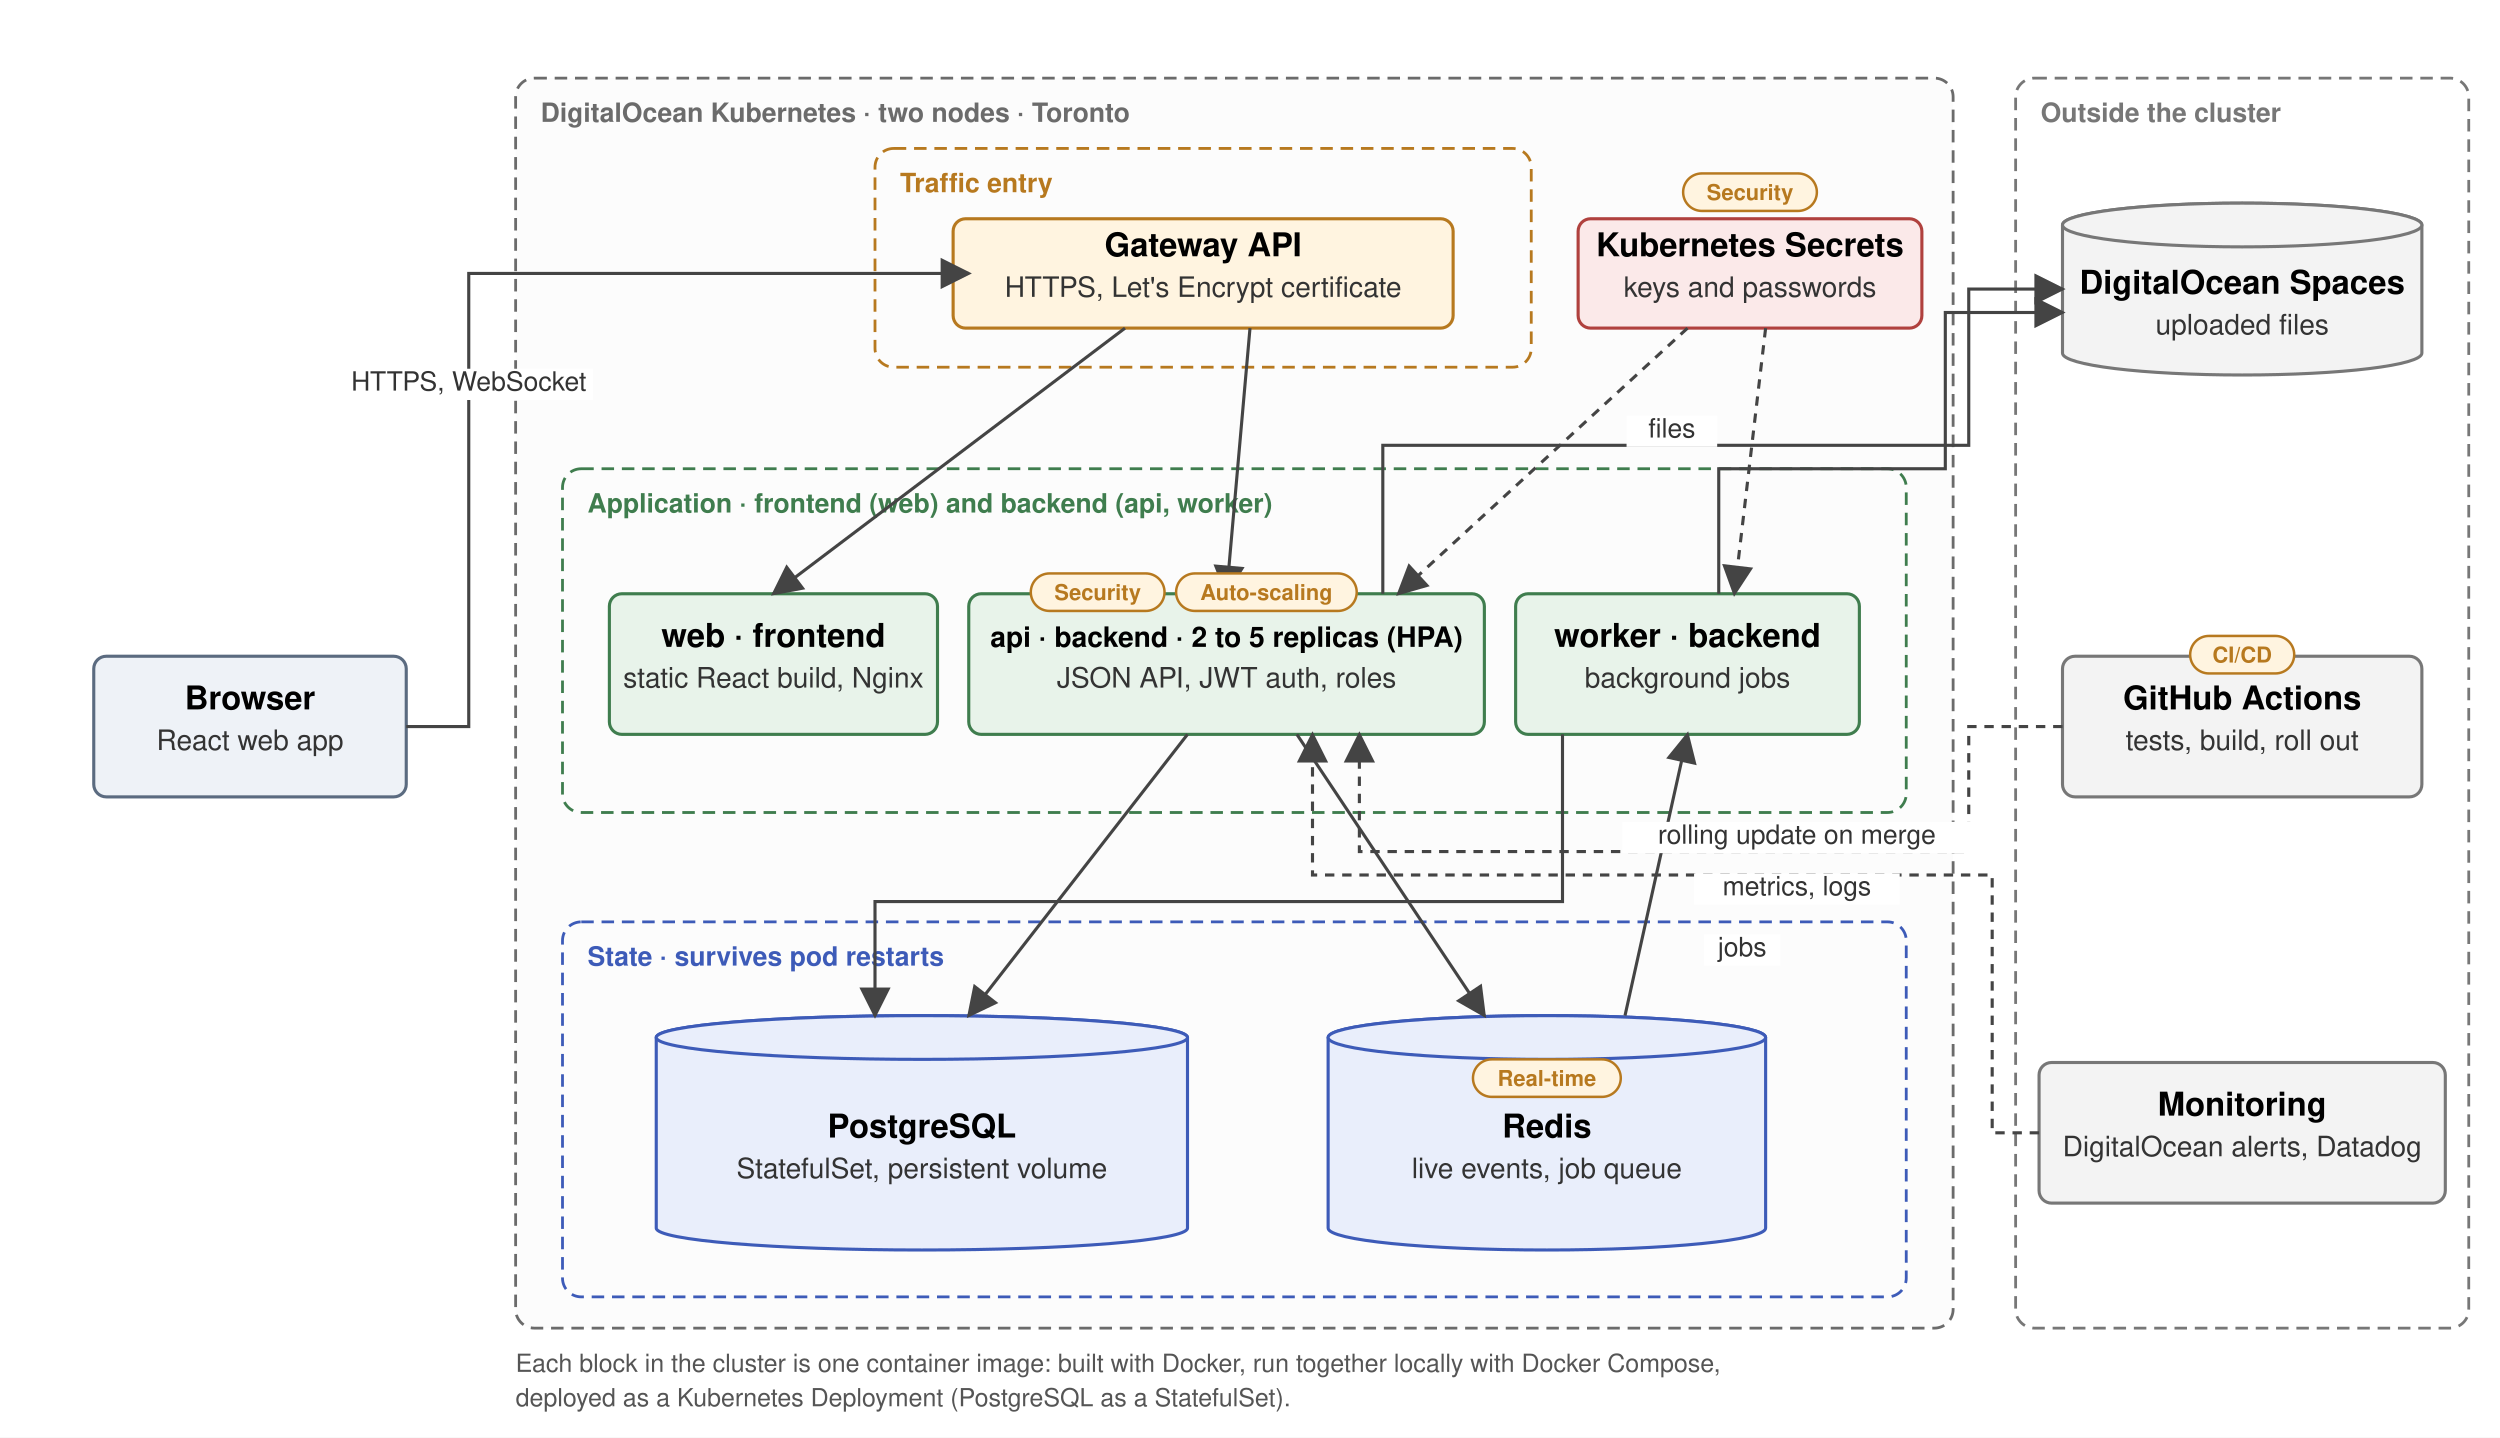
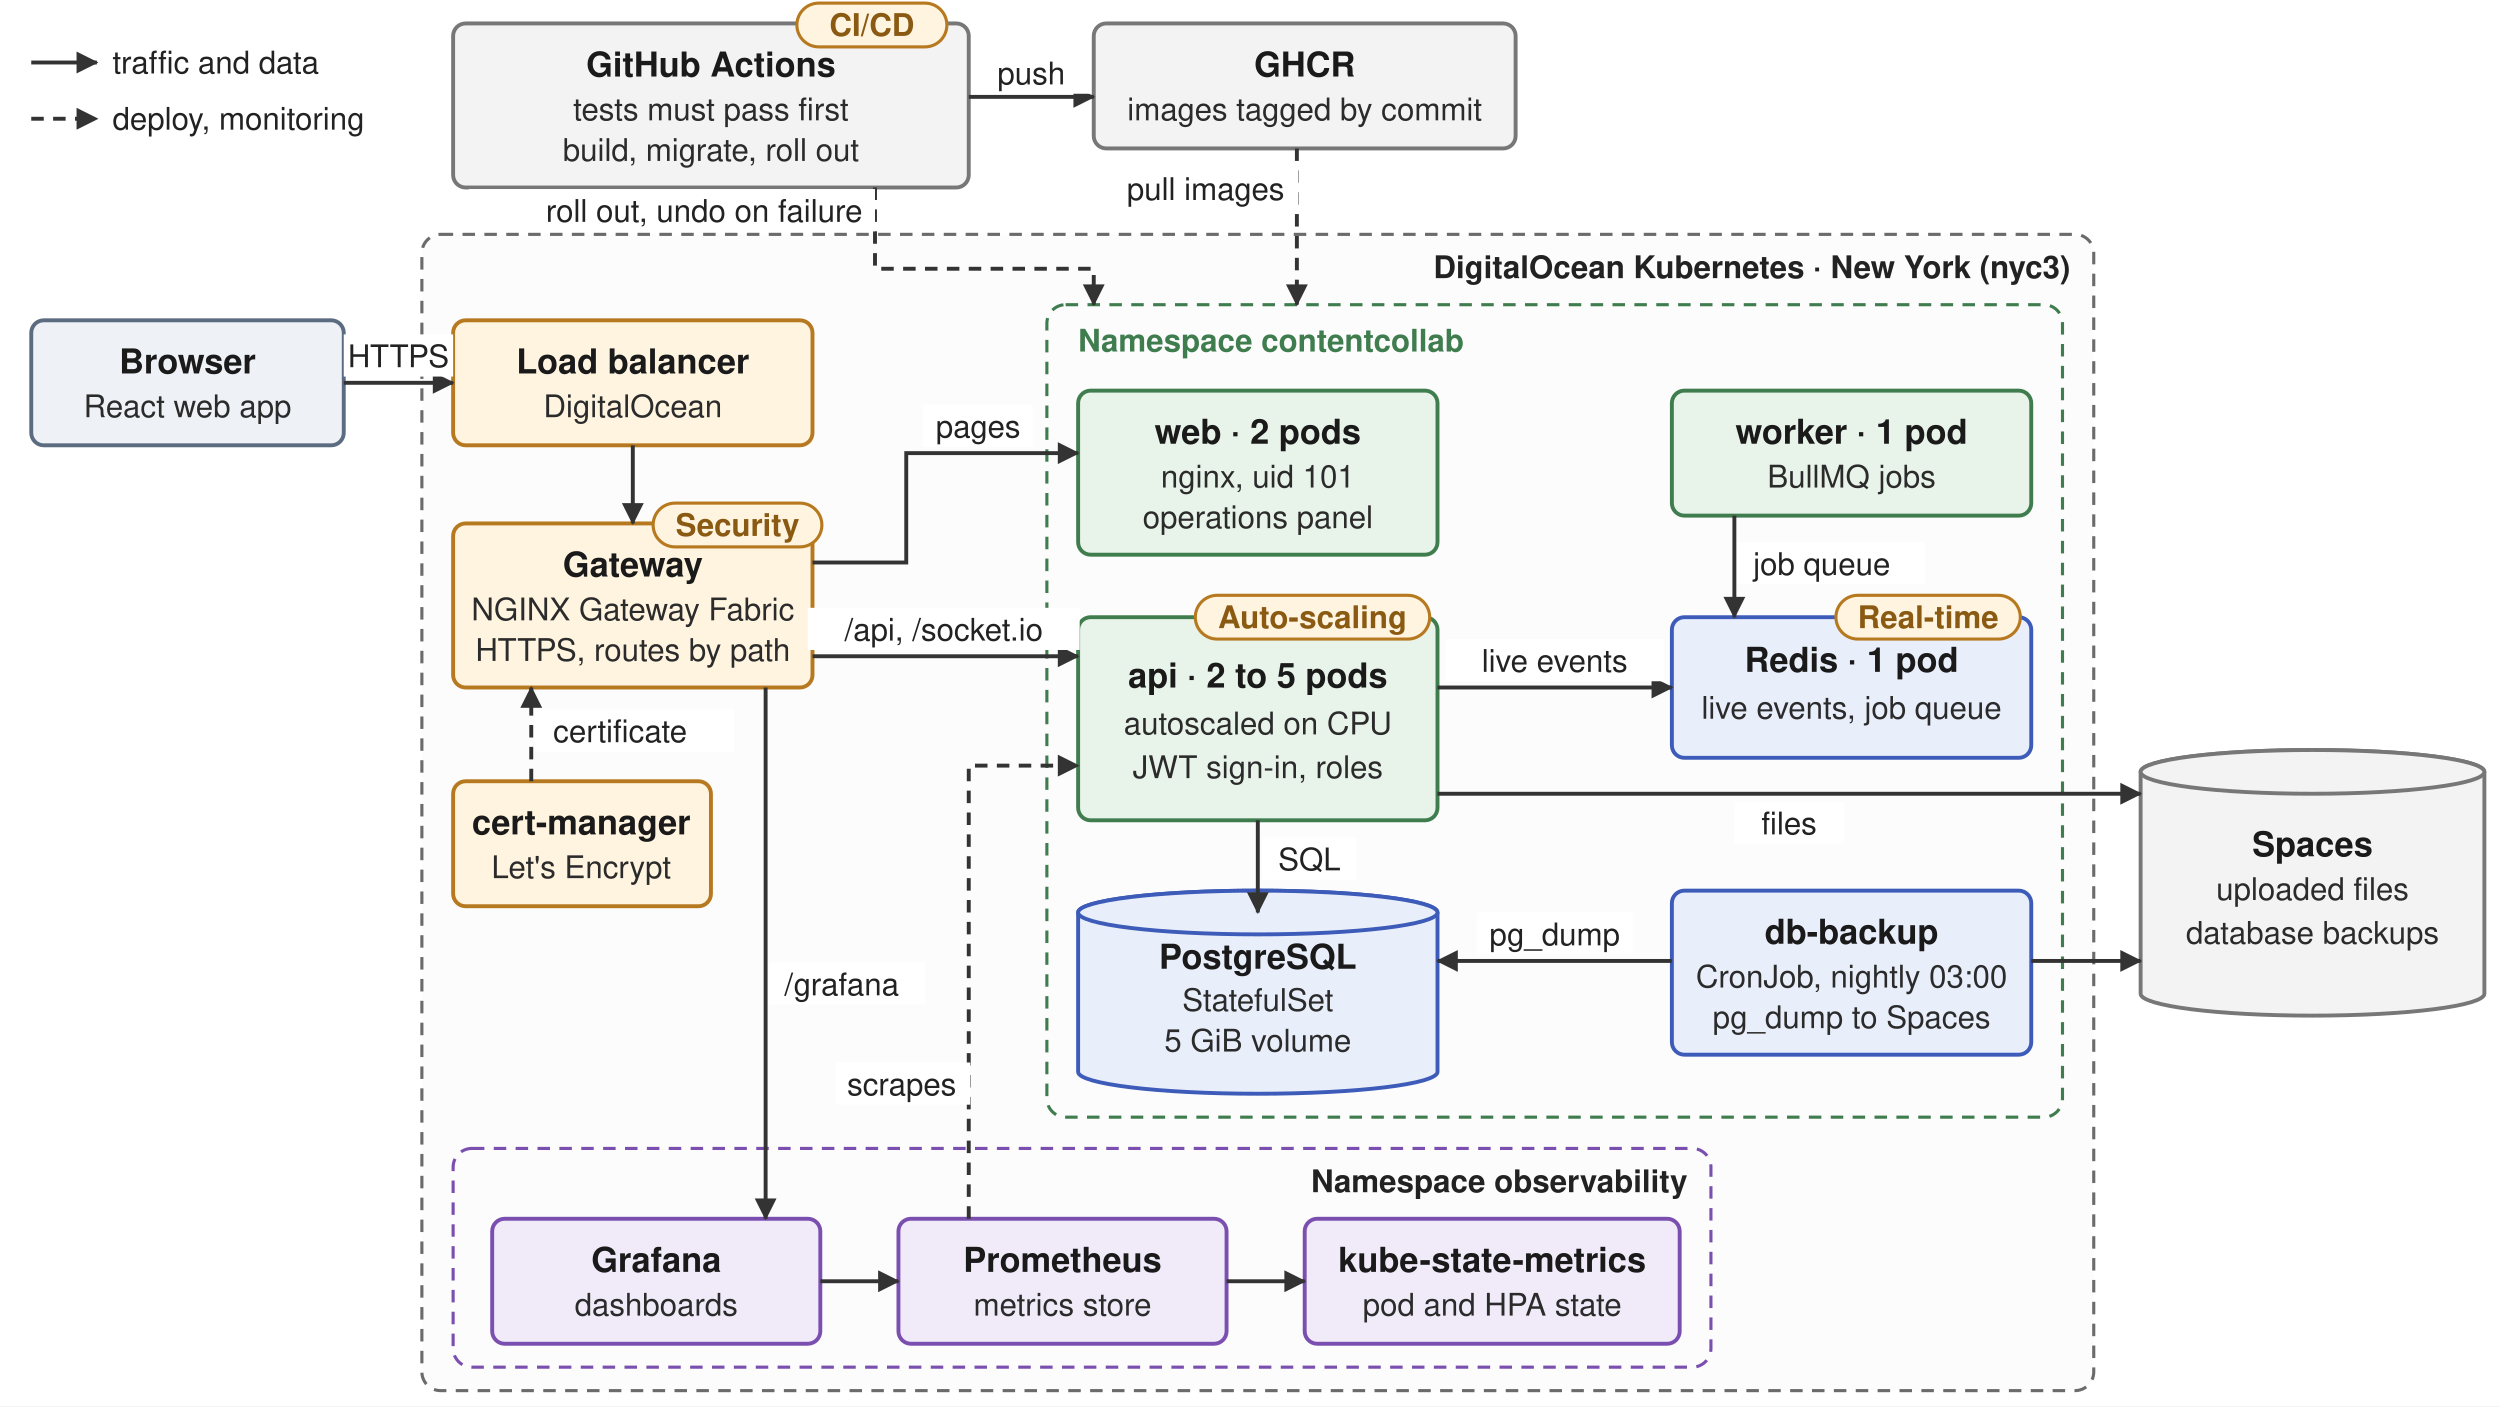
- <svg xmlns="http://www.w3.org/2000/svg" width="1600" height="920" viewBox="0 0 1600 920" font-family="Helvetica, Arial, sans-serif" font-size="20">
-   <rect width="1600" height="920" fill="white" />
+ <svg xmlns="http://www.w3.org/2000/svg" width="1600" height="900" viewBox="0 0 1600 900" font-family="Helvetica, Arial, sans-serif">
  <defs>
-     <marker id="arr" markerWidth="10" markerHeight="10" refX="9" refY="5" orient="auto">
-       <path d="M0,0 L10,5 L0,10 z" fill="#444" />
+     <marker id="arr" markerUnits="userSpaceOnUse" markerWidth="14" markerHeight="14" refX="13" refY="7" orient="auto">
+       <path d="M0,0 L14,7 L0,14 z" fill="#333" />
    </marker>
+     <style>
+     .n { font-size: 22px; font-weight: 700; fill: #1a1a1a; text-anchor: middle; }
+     .d { font-size: 20px; fill: #2b2b2b; text-anchor: middle; }
+     .t { font-size: 20px; font-weight: 700; }
+     .l { font-size: 20px; fill: #222; text-anchor: middle; }
+     .ls { font-size: 20px; fill: #222; text-anchor: start; }
+     .le { font-size: 20px; fill: #222; text-anchor: end; }
+     .pill { font-size: 20px; font-weight: 700; fill: #8a5a12; text-anchor: middle; }
+     .a { fill: none; stroke: #333; stroke-width: 2.5; }
+     .dash { stroke-dasharray: 8 6; }
+     .bg { fill: #fff; }
+   </style>
  </defs>
-   <rect x="330" y="50" width="920" height="800" rx="12" fill="#fcfcfc" stroke="#6b6b6b" stroke-width="1.8" stroke-dasharray="8 5" />
-   <text x="346" y="78" font-size="17" font-weight="600" fill="#6b6b6b">DigitalOcean Kubernetes · two nodes · Toronto</text>
-   <rect x="60" y="420" width="200" height="90" rx="8" fill="#eef2f7" stroke="#5b6b80" stroke-width="2" />
-   <text x="160.0" y="454.0" text-anchor="middle" font-weight="600" font-size="21">Browser</text>
-   <text x="160.0" y="480.0" text-anchor="middle" fill="#333" font-size="18">React web app</text>
-   <rect x="560" y="95" width="420" height="140" rx="12" fill="none" stroke="#b7791f" stroke-width="1.8" stroke-dasharray="8 5" />
-   <text x="576" y="123" font-size="17" font-weight="600" fill="#b7791f">Traffic entry</text>
-   <rect x="610" y="140" width="320" height="70" rx="8" fill="#fff4e0" stroke="#b7791f" stroke-width="2" />
-   <text x="770.0" y="164.0" text-anchor="middle" font-weight="600" font-size="21">Gateway API</text>
-   <text x="770.0" y="190.0" text-anchor="middle" fill="#333" font-size="18">HTTPS, Let's Encrypt certificate</text>
-   <rect x="1010" y="140" width="220" height="70" rx="8" fill="#fbe9e9" stroke="#b0413e" stroke-width="2" />
-   <text x="1120.0" y="164.0" text-anchor="middle" font-weight="600" font-size="21">Kubernetes Secrets</text>
-   <text x="1120.0" y="190.0" text-anchor="middle" fill="#333" font-size="18">keys and passwords</text>
-   <rect x="360" y="300" width="860" height="220" rx="12" fill="none" stroke="#3f7d4e" stroke-width="1.8" stroke-dasharray="8 5" />
-   <text x="376" y="328" font-size="17" font-weight="600" fill="#3f7d4e">Application · frontend (web) and backend (api, worker)</text>
-   <rect x="390" y="380" width="210" height="90" rx="8" fill="#e8f3ea" stroke="#3f7d4e" stroke-width="2" />
-   <text x="495.0" y="414.0" text-anchor="middle" font-weight="600" font-size="21">web · frontend</text>
-   <text x="495.0" y="440.0" text-anchor="middle" fill="#333" font-size="18">static React build, Nginx</text>
-   <rect x="620" y="380" width="330" height="90" rx="8" fill="#e8f3ea" stroke="#3f7d4e" stroke-width="2" />
-   <text x="785.0" y="414.0" text-anchor="middle" font-weight="600" font-size="18">api · backend · 2 to 5 replicas (HPA)</text>
-   <text x="785.0" y="440.0" text-anchor="middle" fill="#333" font-size="18">JSON API, JWT auth, roles</text>
-   <rect x="970" y="380" width="220" height="90" rx="8" fill="#e8f3ea" stroke="#3f7d4e" stroke-width="2" />
-   <text x="1080.0" y="414.0" text-anchor="middle" font-weight="600" font-size="21">worker · backend</text>
-   <text x="1080.0" y="440.0" text-anchor="middle" fill="#333" font-size="18">background jobs</text>
-   <rect x="360" y="590" width="860" height="240" rx="12" fill="none" stroke="#3d5bb8" stroke-width="1.8" stroke-dasharray="8 5" />
-   <text x="376" y="618" font-size="17" font-weight="600" fill="#3d5bb8">State · survives pod restarts</text>
-   <path d="M420,664 a170.0,14 0 0 1 340,0 v122 a170.0,14 0 0 1 -340,0 z" fill="#e9eefb" stroke="#3d5bb8" stroke-width="2" />
-   <ellipse cx="590.0" cy="664" rx="170.0" ry="14" fill="#e9eefb" stroke="#3d5bb8" stroke-width="2" />
-   <text x="590.0" y="728.0" text-anchor="middle" font-weight="600" font-size="21">PostgreSQL</text>
-   <text x="590.0" y="754.0" text-anchor="middle" fill="#333" font-size="18">StatefulSet, persistent volume</text>
-   <path d="M850,664 a140.0,14 0 0 1 280,0 v122 a140.0,14 0 0 1 -280,0 z" fill="#e9eefb" stroke="#3d5bb8" stroke-width="2" />
-   <ellipse cx="990.0" cy="664" rx="140.0" ry="14" fill="#e9eefb" stroke="#3d5bb8" stroke-width="2" />
-   <text x="990.0" y="728.0" text-anchor="middle" font-weight="600" font-size="21">Redis</text>
-   <text x="990.0" y="754.0" text-anchor="middle" fill="#333" font-size="18">live events, job queue</text>
-   <rect x="1290" y="50" width="290" height="800" rx="12" fill="none" stroke="#777" stroke-width="1.8" stroke-dasharray="8 5" />
-   <text x="1306" y="78" font-size="17" font-weight="600" fill="#777">Outside the cluster</text>
-   <path d="M1320,144 a115.0,14 0 0 1 230,0 v82 a115.0,14 0 0 1 -230,0 z" fill="#f3f3f3" stroke="#777" stroke-width="2" />
-   <ellipse cx="1435.0" cy="144" rx="115.0" ry="14" fill="#f3f3f3" stroke="#777" stroke-width="2" />
-   <text x="1435.0" y="188.0" text-anchor="middle" font-weight="600" font-size="21">DigitalOcean Spaces</text>
-   <text x="1435.0" y="214.0" text-anchor="middle" fill="#333" font-size="18">uploaded files</text>
-   <rect x="1320" y="420" width="230" height="90" rx="8" fill="#f3f3f3" stroke="#777" stroke-width="2" />
-   <text x="1435.0" y="454.0" text-anchor="middle" font-weight="600" font-size="21">GitHub Actions</text>
-   <text x="1435.0" y="480.0" text-anchor="middle" fill="#333" font-size="18">tests, build, roll out</text>
-   <rect x="1305" y="680" width="260" height="90" rx="8" fill="#f3f3f3" stroke="#777" stroke-width="2" />
-   <text x="1435.0" y="714.0" text-anchor="middle" font-weight="600" font-size="21">Monitoring</text>
-   <text x="1435.0" y="740.0" text-anchor="middle" fill="#333" font-size="18">DigitalOcean alerts, Datadog</text>
-   <path d="M260,465 L300,465 L300,175 L620,175" fill="none" stroke="#444" stroke-width="2" marker-end="url(#arr)" />
-   <rect x="220.4" y="236" width="159.2" height="20" fill="white" />
-   <text x="300" y="250" text-anchor="middle" font-size="17" fill="#333">HTTPS, WebSocket</text>
-   <path d="M720,210 L495,380" fill="none" stroke="#444" stroke-width="2" marker-end="url(#arr)" />
-   <path d="M800,210 L785,380" fill="none" stroke="#444" stroke-width="2" marker-end="url(#arr)" />
-   <path d="M760,470 L620,650" fill="none" stroke="#444" stroke-width="2" marker-end="url(#arr)" />
-   <path d="M830,470 L950,650" fill="none" stroke="#444" stroke-width="2" marker-end="url(#arr)" />
-   <path d="M1040,650 L1080,470" fill="none" stroke="#444" stroke-width="2" marker-end="url(#arr)" />
-   <rect x="1090.6" y="598" width="48.8" height="20" fill="white" />
-   <text x="1115" y="612" text-anchor="middle" font-size="17" fill="#333">jobs</text>
-   <path d="M1000,470 L1000,577 L560,577 L560,650" fill="none" stroke="#444" stroke-width="2" marker-end="url(#arr)" />
-   <path d="M885,380 L885,285 L1260,285 L1260,185 L1320,185" fill="none" stroke="#444" stroke-width="2" marker-end="url(#arr)" />
-   <rect x="1041.0" y="266" width="58.0" height="20" fill="white" />
-   <text x="1070" y="280" text-anchor="middle" font-size="17" fill="#333">files</text>
-   <path d="M1100,380 L1100,300 L1245,300 L1245,200 L1320,200" fill="none" stroke="#444" stroke-width="2" marker-end="url(#arr)" />
-   <path d="M1080,210 L895,380" fill="none" stroke="#444" stroke-width="2" stroke-dasharray="6 5" marker-end="url(#arr)" />
-   <path d="M1130,210 L1110,380" fill="none" stroke="#444" stroke-width="2" stroke-dasharray="6 5" marker-end="url(#arr)" />
-   <path d="M1320,465 L1260,465 L1260,545 L870,545 L870,470" fill="none" stroke="#444" stroke-width="2" stroke-dasharray="6 5" marker-end="url(#arr)" />
-   <rect x="1038.2" y="526" width="223.6" height="20" fill="white" />
-   <text x="1150" y="540" text-anchor="middle" font-size="17" fill="#333">rolling update on merge</text>
-   <path d="M1305,725 L1275,725 L1275,560 L840,560 L840,470" fill="none" stroke="#444" stroke-width="2" stroke-dasharray="6 5" marker-end="url(#arr)" />
-   <rect x="1084.2" y="559" width="131.6" height="20" fill="white" />
-   <text x="1150" y="573" text-anchor="middle" font-size="17" fill="#333">metrics, logs</text>
-   <text x="330" y="878" font-size="16" fill="#555">Each block in the cluster is one container image: built with Docker, run together locally with Docker Compose,</text>
-   <text x="330" y="900" font-size="16" fill="#555">deployed as a Kubernetes Deployment (PostgreSQL as a StatefulSet).</text>
-   <rect x="1077.2" y="111" width="85.6" height="24" rx="12" fill="#fff4e0" stroke="#b7791f" stroke-width="1.6" />
-   <text x="1120.0" y="128" text-anchor="middle" font-size="14" font-weight="600" fill="#b7791f">Security</text>
-   <rect x="659.7" y="367" width="85.6" height="24" rx="12" fill="#fff4e0" stroke="#b7791f" stroke-width="1.6" />
-   <text x="702.5" y="384" text-anchor="middle" font-size="14" font-weight="600" fill="#b7791f">Security</text>
-   <rect x="752.7" y="367" width="115.6" height="24" rx="12" fill="#fff4e0" stroke="#b7791f" stroke-width="1.6" />
-   <text x="810.5" y="384" text-anchor="middle" font-size="14" font-weight="600" fill="#b7791f">Auto-scaling</text>
-   <rect x="1401.7" y="407" width="66.6" height="24" rx="12" fill="#fff4e0" stroke="#b7791f" stroke-width="1.6" />
-   <text x="1435.0" y="424" text-anchor="middle" font-size="14" font-weight="600" fill="#b7791f">CI/CD</text>
-   <rect x="942.7" y="678" width="94.6" height="24" rx="12" fill="#fff4e0" stroke="#b7791f" stroke-width="1.6" />
-   <text x="990.0" y="695" text-anchor="middle" font-size="14" font-weight="600" fill="#b7791f">Real-time</text>
+   <rect width="1600" height="900" fill="#fff" />
+   <g id="legend">
+     <path d="M20,40 L62,40" class="a" marker-end="url(#arr)" />
+     <text x="72" y="47" class="ls">traffic and data</text>
+     <path d="M20,76 L62,76" class="a dash" marker-end="url(#arr)" />
+     <text x="72" y="83" class="ls">deploy, monitoring</text>
+   </g>
+   <g id="browser">
+     <rect x="20" y="205" width="200" height="80" rx="8" fill="#eef2f7" stroke="#5b6b80" stroke-width="2.5" />
+     <text x="120" y="239" class="n">Browser</text>
+     <text x="120" y="267" class="d">React web app</text>
+   </g>
+   <g id="github-actions">
+     <rect x="290" y="15" width="330" height="105" rx="8" fill="#f3f3f3" stroke="#777" stroke-width="2.5" />
+     <text x="455" y="49" class="n">GitHub Actions</text>
+     <text x="455" y="77" class="d">tests must pass first</text>
+     <text x="455" y="103" class="d">build, migrate, roll out</text>
+   </g>
+   <g id="ghcr">
+     <rect x="700" y="15" width="270" height="80" rx="8" fill="#f3f3f3" stroke="#777" stroke-width="2.5" />
+     <text x="835" y="49" class="n">GHCR</text>
+     <text x="835" y="77" class="d">images tagged by commit</text>
+   </g>
+   <g id="spaces">
+     <path d="M1370,494 a110,14 0 0 1 220,0 v142 a110,14 0 0 1 -220,0 z" fill="#f3f3f3" stroke="#777" stroke-width="2.5" />
+     <ellipse cx="1480" cy="494" rx="110" ry="14" fill="#f3f3f3" stroke="#777" stroke-width="2.5" />
+     <text x="1480" y="548" class="n">Spaces</text>
+     <text x="1480" y="576" class="d">uploaded files</text>
+     <text x="1480" y="604" class="d">database backups</text>
+   </g>
+   <g id="cluster">
+     <rect x="270" y="150" width="1070" height="740" rx="12" fill="#fcfcfc" stroke="#6b6b6b" stroke-width="2" stroke-dasharray="8 6" />
+     <text x="1325" y="178" class="t le" fill="#555">DigitalOcean Kubernetes · New York (nyc3)</text>
+   </g>
+   <g id="load-balancer">
+     <rect x="290" y="205" width="230" height="80" rx="8" fill="#fff4e0" stroke="#b7791f" stroke-width="2.5" />
+     <text x="405" y="239" class="n">Load balancer</text>
+     <text x="405" y="267" class="d">DigitalOcean</text>
+   </g>
+   <g id="gateway">
+     <rect x="290" y="335" width="230" height="105" rx="8" fill="#fff4e0" stroke="#b7791f" stroke-width="2.5" />
+     <text x="405" y="369" class="n">Gateway</text>
+     <text x="405" y="397" class="d">NGINX Gateway Fabric</text>
+     <text x="405" y="423" class="d">HTTPS, routes by path</text>
+   </g>
+   <g id="cert-manager">
+     <rect x="290" y="500" width="165" height="80" rx="8" fill="#fff4e0" stroke="#b7791f" stroke-width="2.5" />
+     <text x="372" y="534" class="n">cert-manager</text>
+     <text x="372" y="562" class="d">Let's Encrypt</text>
+   </g>
+   <g id="ns-contentcollab">
+     <rect x="670" y="195" width="650" height="520" rx="12" fill="none" stroke="#3f7d4e" stroke-width="2" stroke-dasharray="8 6" />
+     <text x="690" y="225" class="t" fill="#3f7d4e">Namespace contentcollab</text>
+   </g>
+   <g id="web">
+     <rect x="690" y="250" width="230" height="105" rx="8" fill="#e8f3ea" stroke="#3f7d4e" stroke-width="2.5" />
+     <text x="805" y="284" class="n">web · 2 pods</text>
+     <text x="805" y="312" class="d">nginx, uid 101</text>
+     <text x="805" y="338" class="d">operations panel</text>
+   </g>
+   <g id="api">
+     <rect x="690" y="395" width="230" height="130" rx="8" fill="#e8f3ea" stroke="#3f7d4e" stroke-width="2.5" />
+     <text x="805" y="440" class="n">api · 2 to 5 pods</text>
+     <text x="805" y="470" class="d">autoscaled on CPU</text>
+     <text x="805" y="498" class="d">JWT sign-in, roles</text>
+   </g>
+   <g id="worker">
+     <rect x="1070" y="250" width="230" height="80" rx="8" fill="#e8f3ea" stroke="#3f7d4e" stroke-width="2.5" />
+     <text x="1185" y="284" class="n">worker · 1 pod</text>
+     <text x="1185" y="312" class="d">BullMQ jobs</text>
+   </g>
+   <g id="redis">
+     <rect x="1070" y="395" width="230" height="90" rx="8" fill="#e9eefb" stroke="#3d5bb8" stroke-width="2.5" />
+     <text x="1185" y="430" class="n">Redis · 1 pod</text>
+     <text x="1185" y="460" class="d">live events, job queue</text>
+   </g>
+   <g id="postgres">
+     <path d="M690,584 a115,14 0 0 1 230,0 v102 a115,14 0 0 1 -230,0 z" fill="#e9eefb" stroke="#3d5bb8" stroke-width="2.5" />
+     <ellipse cx="805" cy="584" rx="115" ry="14" fill="#e9eefb" stroke="#3d5bb8" stroke-width="2.5" />
+     <text x="805" y="620" class="n">PostgreSQL</text>
+     <text x="805" y="647" class="d">StatefulSet</text>
+     <text x="805" y="673" class="d">5 GiB volume</text>
+   </g>
+   <g id="db-backup">
+     <rect x="1070" y="570" width="230" height="105" rx="8" fill="#e9eefb" stroke="#3d5bb8" stroke-width="2.5" />
+     <text x="1185" y="604" class="n">db-backup</text>
+     <text x="1185" y="632" class="d">CronJob, nightly 03:00</text>
+     <text x="1185" y="658" class="d">pg_dump to Spaces</text>
+   </g>
+   <g id="ns-observability">
+     <rect x="290" y="735" width="805" height="140" rx="12" fill="none" stroke="#7a4fb0" stroke-width="2" stroke-dasharray="8 6" />
+     <text x="1080" y="763" class="t le" fill="#7a4fb0">Namespace observability</text>
+   </g>
+   <g id="grafana">
+     <rect x="315" y="780" width="210" height="80" rx="8" fill="#f1ebf9" stroke="#7a4fb0" stroke-width="2.5" />
+     <text x="420" y="814" class="n">Grafana</text>
+     <text x="420" y="842" class="d">dashboards</text>
+   </g>
+   <g id="prometheus">
+     <rect x="575" y="780" width="210" height="80" rx="8" fill="#f1ebf9" stroke="#7a4fb0" stroke-width="2.5" />
+     <text x="680" y="814" class="n">Prometheus</text>
+     <text x="680" y="842" class="d">metrics store</text>
+   </g>
+   <g id="kube-state-metrics">
+     <rect x="835" y="780" width="240" height="80" rx="8" fill="#f1ebf9" stroke="#7a4fb0" stroke-width="2.5" />
+     <text x="955" y="814" class="n">kube-state-metrics</text>
+     <text x="955" y="842" class="d">pod and HPA state</text>
+   </g>
+   <g id="arrows-traffic">
+     <path d="M220,245 L290,245" class="a" marker-end="url(#arr)" />
+     <path d="M405,285 L405,335" class="a" marker-end="url(#arr)" />
+     <path d="M520,360 L580,360 L580,290 L690,290" class="a" marker-end="url(#arr)" />
+     <path d="M520,420 L690,420" class="a" marker-end="url(#arr)" />
+     <path d="M490,440 L490,780" class="a" marker-end="url(#arr)" />
+     <path d="M920,440 L1070,440" class="a" marker-end="url(#arr)" />
+     <path d="M1110,330 L1110,395" class="a" marker-end="url(#arr)" />
+     <path d="M805,525 L805,584" class="a" marker-end="url(#arr)" />
+     <path d="M1070,615 L920,615" class="a" marker-end="url(#arr)" />
+     <path d="M920,508 L1370,508" class="a" marker-end="url(#arr)" />
+     <path d="M1300,615 L1370,615" class="a" marker-end="url(#arr)" />
+     <path d="M525,820 L575,820" class="a" marker-end="url(#arr)" />
+     <path d="M785,820 L835,820" class="a" marker-end="url(#arr)" />
+   </g>
+   <g id="arrows-dashed">
+     <path d="M340,500 L340,440" class="a dash" marker-end="url(#arr)" />
+     <path d="M620,780 L620,490 L690,490" class="a dash" marker-end="url(#arr)" />
+     <path d="M620,62 L700,62" class="a" marker-end="url(#arr)" />
+     <path d="M560,120 L560,172 L700,172 L700,195" class="a dash" marker-end="url(#arr)" />
+     <path d="M830,95 L830,195" class="a dash" marker-end="url(#arr)" />
+   </g>
+   <g id="labels">
+     <rect class="bg" x="220" y="214" width="70" height="27" />
+     <text x="255" y="235" class="l">HTTPS</text>
+     <rect class="bg" x="342" y="454" width="128" height="27" />
+     <text x="354" y="475" class="ls">certificate</text>
+     <rect class="bg" x="591" y="259" width="70" height="27" />
+     <text x="626" y="280" class="l">pages</text>
+     <rect class="bg" x="517" y="389" width="174" height="27" />
+     <text x="604" y="410" class="l">/api, /socket.io</text>
+     <rect class="bg" x="492" y="616" width="100" height="27" />
+     <text x="502" y="637" class="ls">/grafana</text>
+     <rect class="bg" x="925" y="409" width="140" height="27" />
+     <text x="995" y="430" class="l">live events</text>
+     <rect class="bg" x="1112" y="347" width="120" height="27" />
+     <text x="1122" y="368" class="ls">job queue</text>
+     <rect class="bg" x="808" y="536" width="60" height="27" />
+     <text x="818" y="557" class="ls">SQL</text>
+     <rect class="bg" x="945" y="584" width="100" height="27" />
+     <text x="995" y="605" class="l">pg_dump</text>
+     <rect class="bg" x="1110" y="513" width="70" height="27" />
+     <text x="1145" y="534" class="l">files</text>
+     <rect class="bg" x="623" y="33" width="74" height="27" />
+     <text x="660" y="54" class="l">push</text>
+     <rect class="bg" x="300" y="121" width="260" height="27" />
+     <text x="552" y="142" class="le">roll out, undo on failure</text>
+     <rect class="bg" x="703" y="107" width="128" height="27" />
+     <text x="822" y="128" class="le">pull images</text>
+     <rect class="bg" x="535" y="680" width="86" height="27" />
+     <text x="612" y="701" class="le">scrapes</text>
+   </g>
+   <g id="tags">
+     <g id="tag-cicd">
+       <rect x="510" y="2" width="96" height="28" rx="14" fill="#fff4e0" stroke="#b7791f" stroke-width="2" />
+       <text x="558" y="23" class="pill">CI/CD</text>
+     </g>
+     <g id="tag-security">
+       <rect x="418" y="322" width="108" height="28" rx="14" fill="#fff4e0" stroke="#b7791f" stroke-width="2" />
+       <text x="472" y="343" class="pill">Security</text>
+     </g>
+     <g id="tag-autoscaling">
+       <rect x="765" y="381" width="150" height="28" rx="14" fill="#fff4e0" stroke="#b7791f" stroke-width="2" />
+       <text x="840" y="402" class="pill">Auto-scaling</text>
+     </g>
+     <g id="tag-realtime">
+       <rect x="1175" y="381" width="118" height="28" rx="14" fill="#fff4e0" stroke="#b7791f" stroke-width="2" />
+       <text x="1234" y="402" class="pill">Real-time</text>
+     </g>
+   </g>
</svg>
